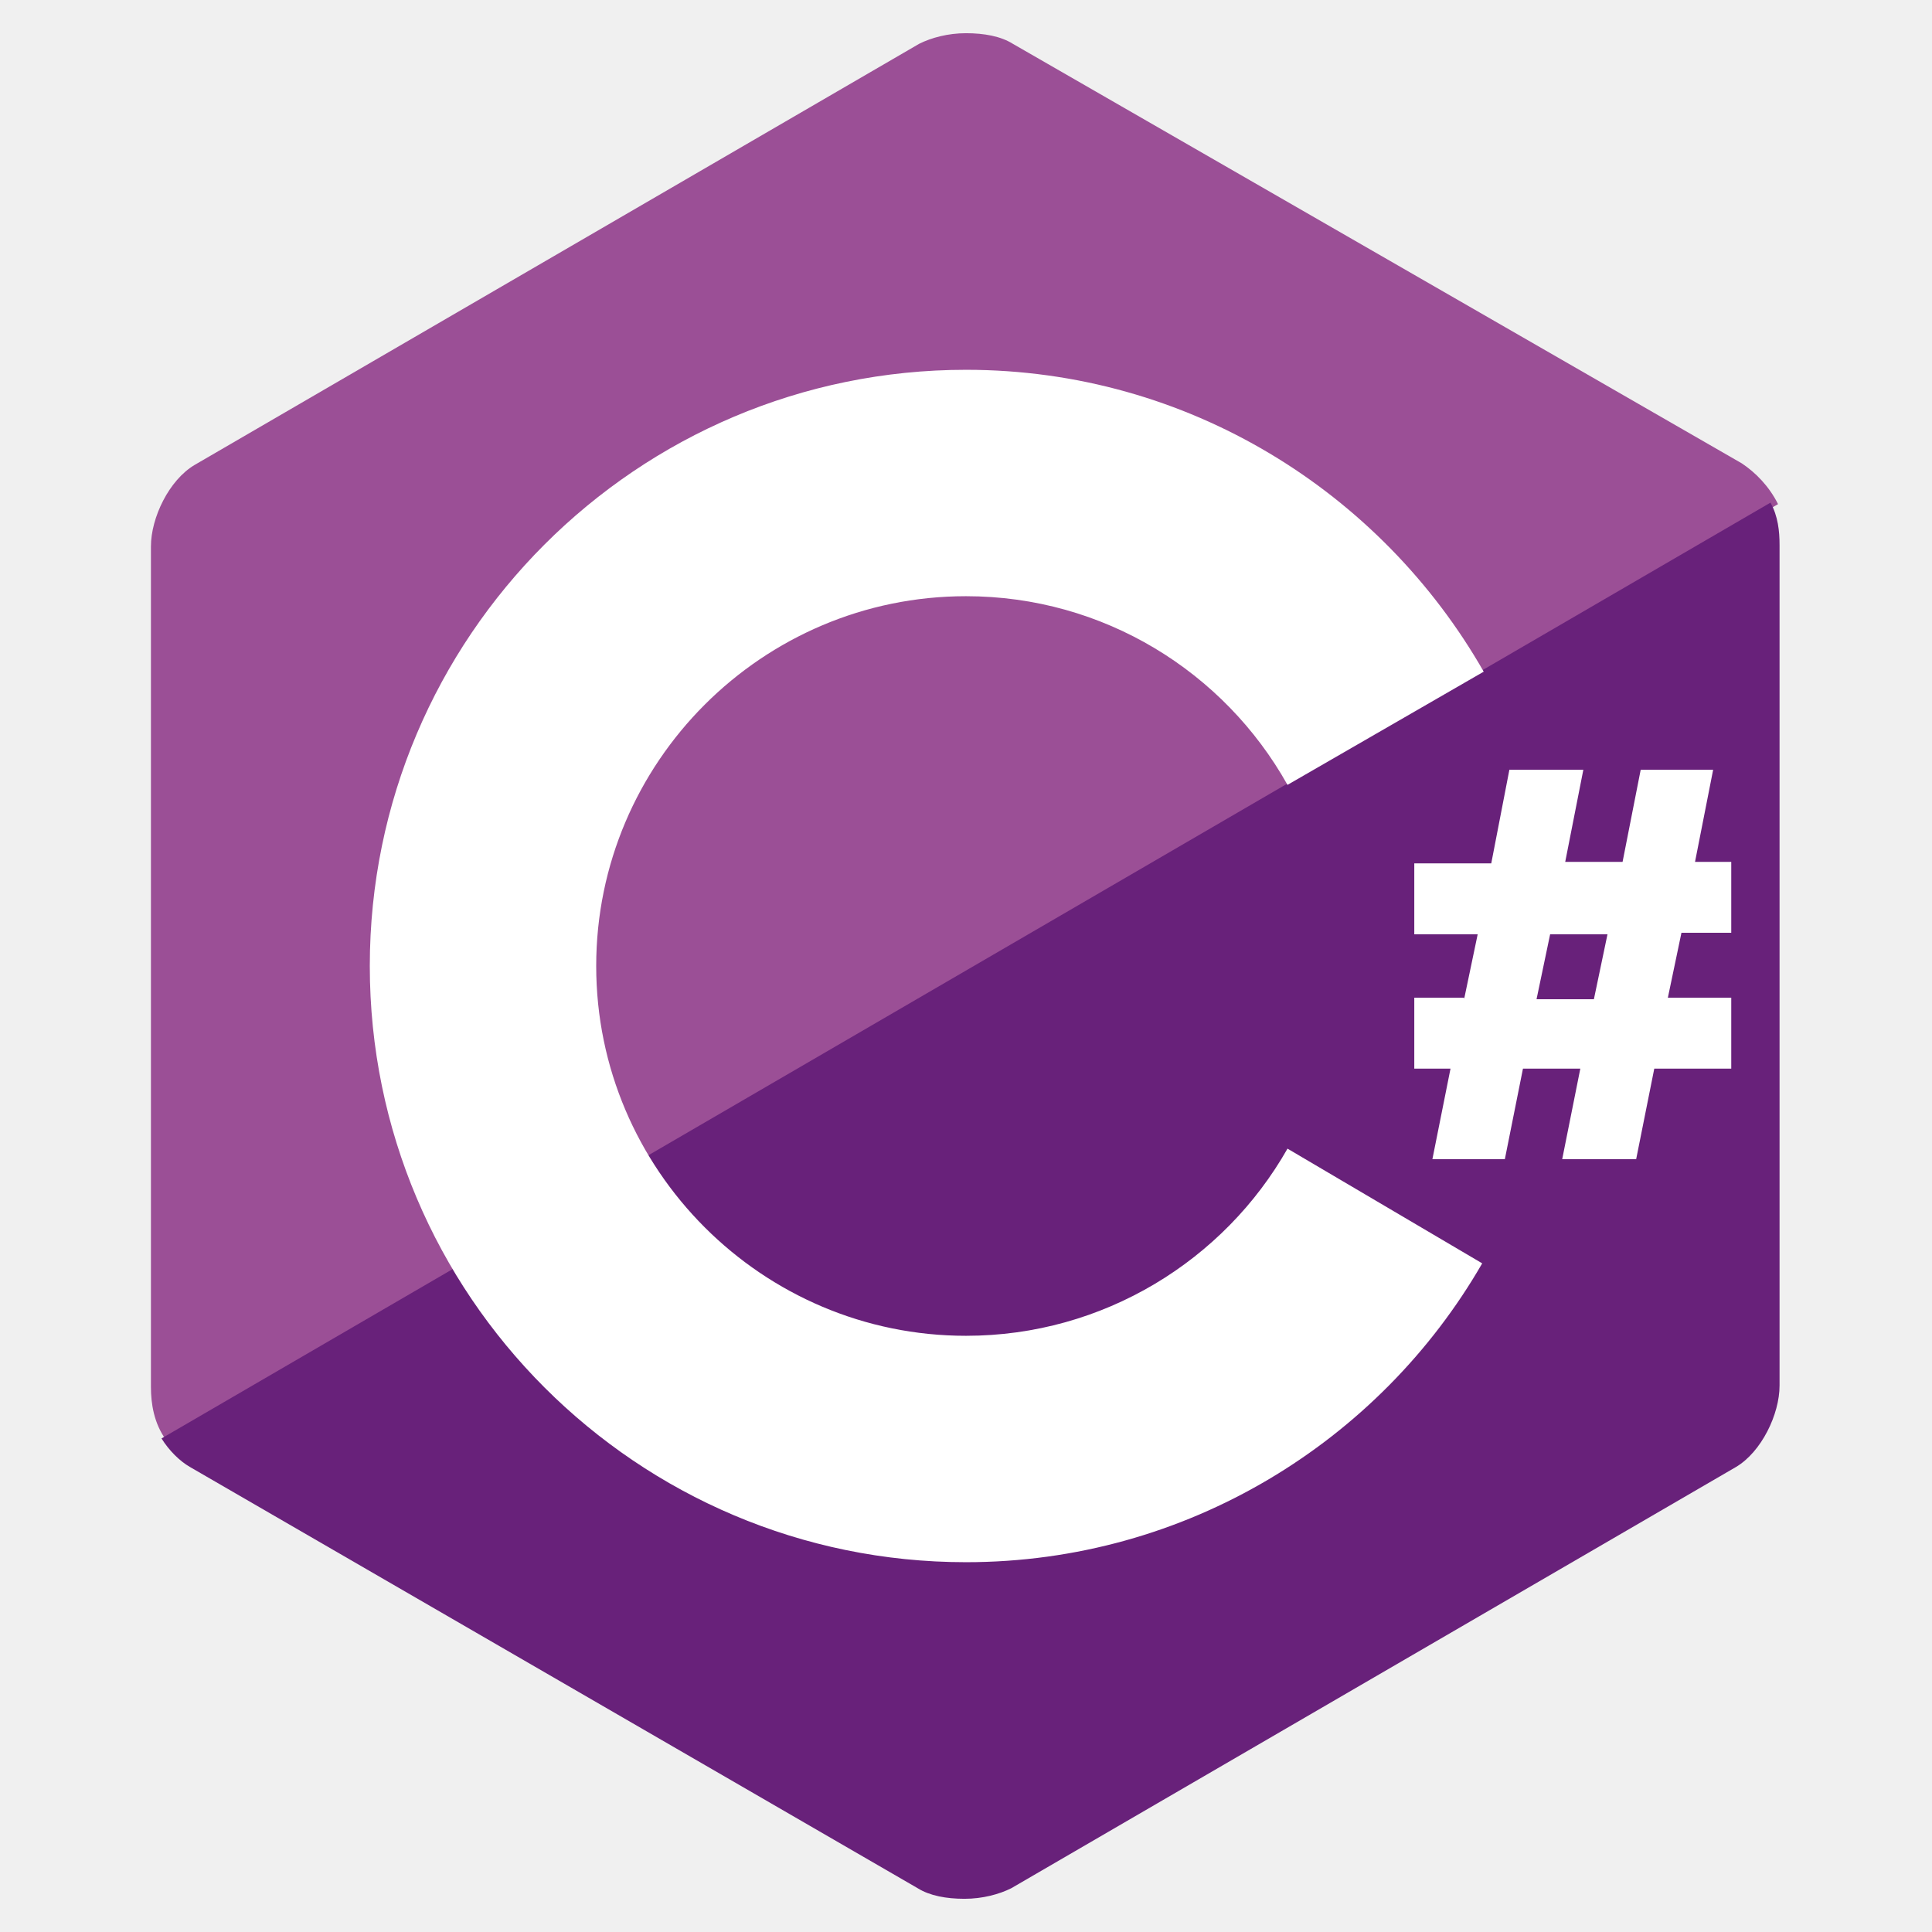
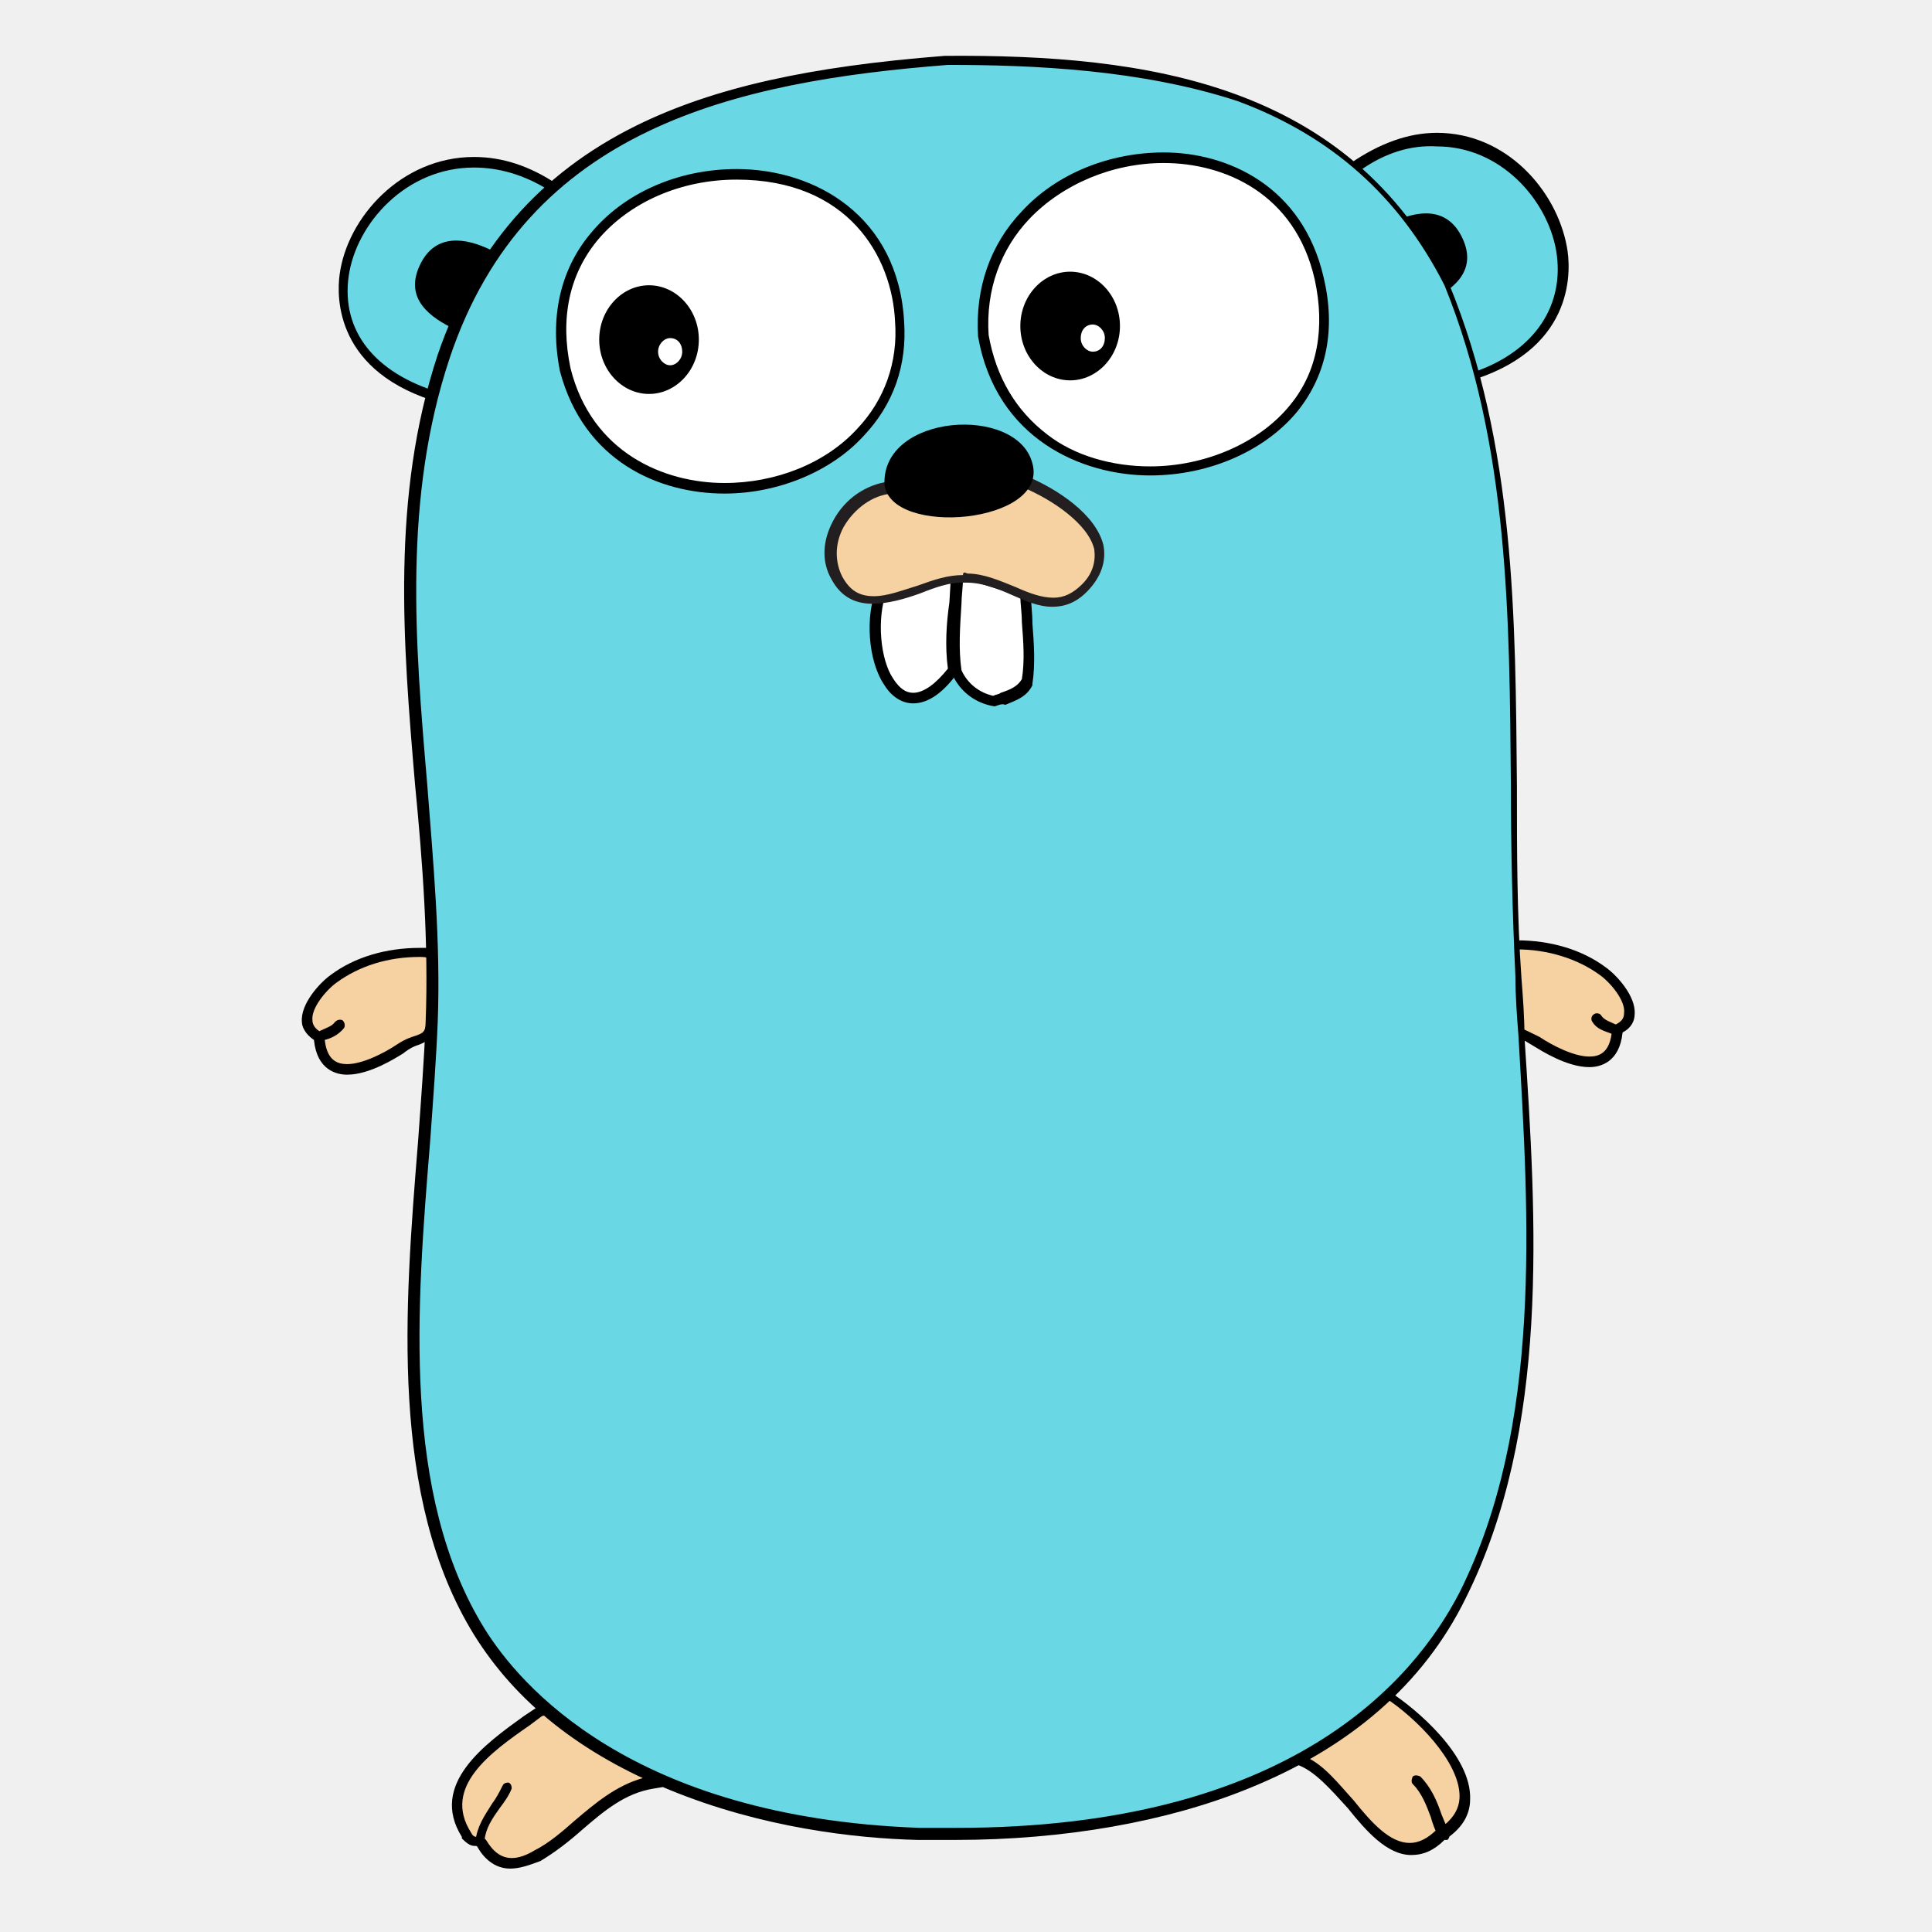
- <svg xmlns="http://www.w3.org/2000/svg" viewBox="0 0 128 128" id="csharp">
-   <path fill="#9B4F96" d="M115.4 30.7l-48.3-27.8c-.8-.5-1.9-.7-3.1-.7-1.2 0-2.3.3-3.1.7l-48 27.9c-1.7 1-2.9 3.5-2.9 5.4v55.7c0 1.1.2 2.4 1 3.5l106.8-62c-.6-1.2-1.5-2.1-2.4-2.7z" />
-   <path fill="#68217A" d="M10.7 95.3c.5.8 1.2 1.5 1.9 1.9l48.2 27.9c.8.5 1.9.7 3.1.7 1.2 0 2.3-.3 3.1-.7l48-27.9c1.7-1 2.9-3.5 2.9-5.4v-55.7c0-.9-.1-1.9-.6-2.8l-106.6 62z" />
-   <path fill="#fff" d="M85.3 76.1c-4.2 7.4-12.2 12.4-21.3 12.4-13.5 0-24.5-11-24.5-24.5s11-24.5 24.5-24.5c9.1 0 17.1 5 21.3 12.5l13-7.5c-6.8-11.9-19.6-20-34.3-20-21.8 0-39.5 17.7-39.5 39.5s17.7 39.5 39.5 39.5c14.6 0 27.4-8 34.2-19.8l-12.9-7.6zM97 66.2l.9-4.3h-4.2v-4.7h5.1l1.2-6.2h4.9l-1.2 6.1h3.8l1.2-6.1h4.8l-1.2 6.1h2.4v4.7h-3.3l-.9 4.3h4.2v4.7h-5.1l-1.2 6h-4.9l1.2-6h-3.8l-1.2 6h-4.8l1.2-6h-2.4v-4.7h3.3zm4.8 0h3.8l.9-4.3h-3.8l-.9 4.3z" />
+ <svg xmlns="http://www.w3.org/2000/svg" xmlns:xlink="http://www.w3.org/1999/xlink" viewBox="0 0 128 128" id="go">
+   <defs>
+     <path id="a" d="M18.8 1h90.5v126h-90.5z" />
+   </defs>
+   <clipPath id="b">
+     <use overflow="visible" xlink:href="#a" />
+   </clipPath>
+   <path fill="#F6D2A2" fill-rule="evenodd" d="M21.1 68.7c.2 3.5 3.7 1.9 5.3.8 1.5-1.1 2-.2 2.1-2.3.1-1.4.2-2.7.2-4.1-2.3-.2-4.8.3-6.7 1.7-.9.7-2.8 3-.9 3.9" clip-path="url(#b)" clip-rule="evenodd" />
+   <path d="M23 71.2c-.7 0-2-.3-2.2-2.3-.6-.4-.8-.9-.8-1.2-.1-1.2 1.2-2.6 1.9-3.1 1.6-1.2 3.7-1.8 5.9-1.8h1.3v.3c.1 1.1 0 2.2-.1 3.2 0 .3 0 .6-.1.9-.1 1.5-.4 1.7-1.1 2-.3.1-.6.2-1.1.6-.5.3-2.2 1.4-3.7 1.4zm4.8-7.8c-2.1 0-4 .6-5.5 1.7-.7.5-1.7 1.7-1.6 2.5 0 .3.2.6.6.8l.2.1v.2c.1 1.6.9 1.8 1.5 1.8 1 0 2.4-.7 3.3-1.3.6-.4 1-.5 1.3-.6.5-.2.6-.2.7-1.4 0-.3 0-.6.1-.9.1-.9.1-1.9.1-2.8-.3-.1-.5-.1-.7-.1z" clip-path="url(#b)" />
+   <path fill="#C6B198" fill-rule="evenodd" d="M21.1 68.7c.5-.2 1.1-.3 1.4-.8" clip-path="url(#b)" clip-rule="evenodd" />
+   <path d="M21.1 69c-.1 0-.3-.1-.3-.2-.1-.2 0-.4.2-.4.1 0 .2-.1.2-.1.4-.2.8-.3 1-.6.1-.1.3-.2.5-.1.1.1.2.3.1.5-.4.5-.9.7-1.3.8l-.2.1h-.2z" clip-path="url(#b)" />
+   <path fill="#6AD7E5" fill-rule="evenodd" d="M29.3 26.4c-13.6-3.8-3.5-21.1 7.4-14l-7.4 14z" clip-path="url(#b)" clip-rule="evenodd" />
+   <path d="M29.5 26.8l-.3-.1c-7-2-6.9-7-6.7-8.5.5-3.8 4.1-7.8 8.9-7.8 1.9 0 3.7.6 5.5 1.8l.3.2-7.7 14.4zm1.9-15.7c-4.5 0-7.8 3.7-8.3 7.2-.5 3.6 1.7 6.4 6 7.7l7.1-13.5c-1.5-.9-3.1-1.4-4.8-1.4z" clip-path="url(#b)" />
+   <path fill="#6AD7E5" fill-rule="evenodd" d="M89.6 11.1c10.7-7.5 20.5 9.5 8 13.8l-8-13.8z" clip-path="url(#b)" clip-rule="evenodd" />
+   <path d="M97.5 25.3l-8.3-14.3.3-.2c1.9-1.3 3.8-2 5.7-2 4.6 0 7.9 3.8 8.6 7.5.3 1.5.6 6.6-6 8.8l-.3.2zm-7.4-14l7.7 13.3c3.9-1.4 5.9-4.4 5.3-8-.6-3.4-3.7-6.9-7.9-6.9-1.7-.1-3.4.4-5.1 1.6z" clip-path="url(#b)" />
+   <path fill="#F6D2A2" fill-rule="evenodd" d="M92 112.3c2.7 1.7 7.7 6.8 3.6 9.3-3.9 3.6-6.1-4-9.6-5 1.5-2 3.4-3.9 6-4.3" clip-path="url(#b)" clip-rule="evenodd" />
+   <path d="M93.5 122.9c-1.6 0-3-1.6-4.2-3.1-1.1-1.2-2.2-2.5-3.4-2.9l-.5-.1.3-.4c1.2-1.7 3.2-3.9 6.2-4.4h.1l.1.1c1.7 1.1 5.4 4.2 5.3 7.1 0 1.1-.6 2-1.7 2.7-.7.7-1.4 1-2.2 1zm-7-6.5c1.2.5 2.2 1.8 3.2 2.9 1.2 1.5 2.4 2.8 3.7 2.8.6 0 1.2-.3 1.8-.9h.1c.9-.6 1.4-1.3 1.4-2.2 0-2.3-2.9-5.2-4.9-6.5-1.8.5-3.6 1.7-5.3 3.9zM95.6 121.9c-.1 0-.2-.1-.3-.2-.2-.4-.4-.9-.5-1.3-.3-.8-.6-1.6-1.2-2.2-.1-.1-.1-.3 0-.5.1-.1.3-.1.5 0 .7.7 1.1 1.6 1.4 2.5l.5 1.2c.1.2 0 .4-.1.5h-.3z" clip-path="url(#b)" />
+   <path fill="#F6D2A2" fill-rule="evenodd" d="M43.2 118.1c-3.2.5-5 3.4-7.7 4.9-2.5 1.5-3.5-.5-3.7-.9-.4-.2-.4.2-1-.4-2.3-3.7 2.4-6.4 4.9-8.2 3.5-.8 5.7 2.2 7.5 4.6" clip-path="url(#b)" clip-rule="evenodd" />
+   <path d="M33.8 123.8c-1.3 0-2-1.1-2.2-1.5h-.1c-.3 0-.5-.1-.9-.5v-.1c-2.2-3.5 1.6-6.2 4.1-8l.9-.6h.2c.4-.1.7-.1 1.1-.1 3 0 4.9 2.6 6.5 4.7l.5.7-.6.1c-1.9.3-3.3 1.5-4.7 2.7-.9.8-1.8 1.5-2.8 2.1-.8.3-1.4.5-2 .5zm-2.2-2.1c.1 0 .2 0 .4.1h.1l.1.1c.2.3.7 1.2 1.7 1.2.5 0 1-.2 1.5-.5 1-.5 1.9-1.3 2.7-2 1.3-1.1 2.7-2.3 4.5-2.8-1.5-2-3.3-4.2-5.8-4.2-.3 0-.6 0-.9.1l-.8.6c-2.6 1.8-5.8 4.1-3.9 7.1.1.2.2.3.4.3zM31.8 122.4c-.2 0-.4-.2-.3-.4.1-1 .6-1.7 1.1-2.5.3-.4.5-.8.7-1.2.1-.2.3-.2.4-.2.2.1.2.3.2.4-.2.5-.5.9-.8 1.3-.5.7-.9 1.3-1 2.1 0 .4-.1.5-.3.5z" clip-path="url(#b)" />
+   <path fill-rule="evenodd" d="M29.9 21.7c-1.8-.9-3.1-2.2-2-4.3 1-1.9 2.9-1.7 4.7-.8l-2.7 5.1zM94.8 19.9c1.8-.9 3.1-2.2 2-4.3-1-1.9-2.9-1.7-4.7-.8l2.7 5.1z" clip-path="url(#b)" clip-rule="evenodd" />
+   <path fill="#F6D2A2" fill-rule="evenodd" d="M107.1 68.2c-.2 3.5-3.7 1.9-5.3.8-1.5-1.1-2-.2-2.1-2.3-.1-1.4-.2-2.7-.2-4.1 2.3-.2 4.8.3 6.7 1.7 1 .8 2.8 3 .9 3.9" clip-path="url(#b)" clip-rule="evenodd" />
+   <path d="M105.3 70.7c-1.5 0-3.2-1.1-3.7-1.4-.5-.3-.8-.5-1.1-.6-.8-.3-1-.5-1.1-2 0-.3 0-.6-.1-.9-.1-1-.2-2.1-.1-3.2v-.3h1.3c2.2 0 4.3.6 5.9 1.8.7.5 2 1.9 1.9 3.1 0 .4-.2.9-.8 1.2-.2 2-1.5 2.3-2.2 2.3zm-5.5-7.7c0 .9 0 1.9.1 2.8 0 .3 0 .6.1.9.1 1.2.2 1.2.7 1.4.3.1.7.3 1.3.6.9.6 2.3 1.3 3.3 1.3.6 0 1.4-.2 1.5-1.8v-.2l.2-.1c.4-.2.6-.4.6-.8.1-.8-.9-2-1.6-2.5-1.5-1.1-3.5-1.7-5.5-1.7-.2.1-.4.1-.7.1z" clip-path="url(#b)" />
+   <path fill="#C6B198" fill-rule="evenodd" d="M107.1 68.2c-.5-.2-1.1-.3-1.4-.8" clip-path="url(#b)" clip-rule="evenodd" />
+   <path d="M107.1 68.6h-.1l-.2-.1c-.5-.2-1-.3-1.3-.8-.1-.1-.1-.4.1-.5.1-.1.4-.1.5.1.2.3.6.4 1 .6.1 0 .2.1.2.1.2.1.3.3.2.4-.1.1-.3.2-.4.2z" clip-path="url(#b)" />
+   <path fill="#6AD7E5" fill-rule="evenodd" d="M62.8 4c13.6 0 26.3 1.9 33 15 6 14.6 3.8 30.4 4.8 45.9.8 13.3 2.5 28.6-3.6 40.9-6.5 12.9-22.7 16.2-36 15.7-10.5-.4-23.1-3.8-29.1-13.4-6.9-11.2-3.7-27.9-3.2-40.4.6-14.8-4-29.7.9-44.1 4.9-15.1 18.5-18.5 33.2-19.6" clip-path="url(#b)" clip-rule="evenodd" />
+   <path d="M63.3 121.9h-2.5c-4.1-.1-10.3-.8-16.4-3.3-5.9-2.4-10.2-5.8-13-10.3-5.6-9.1-4.6-21.6-3.7-32.7.2-2.8.4-5.4.5-7.9.2-5.2-.2-10.6-.7-15.7-.8-9.4-1.6-19.1 1.5-28.5 2.4-7 6.7-12 13.2-15.2 5.1-2.5 11.4-3.9 20.4-4.6 13.4-.1 26.7 1.8 33.4 15.1 4.4 10.7 4.4 22.2 4.5 33.3 0 4.2 0 8.5.3 12.7.1 1.3.2 2.6.2 3.9.8 12.2 1.7 26-3.9 37.2-2.8 5.7-7.7 9.9-14.4 12.6-5.4 2.2-12.2 3.4-19.4 3.4zm-.5-117.6c-14.1 1.1-27.9 4.2-33 19.4-3.1 9.3-2.3 18.9-1.5 28.2.4 5.2.9 10.5.7 15.8-.1 2.5-.3 5.1-.5 7.9-.9 11-1.9 23.4 3.6 32.3 2.3 3.7 9.7 12.5 28.8 13.2h2.5c22.1 0 30.3-9.8 33.3-15.6 5.5-11 4.6-24.8 3.9-36.9-.1-1.3-.2-2.6-.2-3.9-.2-4.2-.3-8.5-.3-12.7-.1-11-.1-22.5-4.4-33.1-3-5.9-7.5-9.9-13.7-12.2-6.4-2.1-13.6-2.4-19.2-2.4z" clip-path="url(#b)" />
+   <path fill="#fff" fill-rule="evenodd" d="M65.2 22.2c2.4 14.2 25.6 10.4 22.3-3.9-3-12.8-23.1-9.2-22.3 3.9" clip-path="url(#b)" clip-rule="evenodd" />
+   <path d="M76.2 31.5c-4.5 0-10.2-2.4-11.4-9.2-.2-3.2.8-6.1 2.9-8.3 2.3-2.5 5.8-3.9 9.4-3.9 4.2 0 9.2 2.2 10.6 8.3.8 3.4.2 6.4-1.7 8.8-2.1 2.6-5.8 4.3-9.8 4.3zm-10.7-9.3c.5 2.8 1.8 5 3.9 6.6 1.8 1.4 4.3 2.1 6.8 2.1 3.7 0 7.3-1.6 9.3-4.1 1.8-2.2 2.3-5.1 1.6-8.3-1.3-5.7-6-7.7-10-7.7-3.4 0-6.7 1.4-8.9 3.7-1.9 2-2.9 4.7-2.7 7.7z" clip-path="url(#b)" />
+   <path fill="#fff" fill-rule="evenodd" d="M37.5 24.5c3.2 12.3 22.9 9.2 22.2-3.2-.9-14.8-25.3-12-22.2 3.2" clip-path="url(#b)" clip-rule="evenodd" />
+   <path d="M48 32.7c-4.3 0-9.3-2.1-10.9-8.1-.7-3.5 0-6.7 2-9.1 2.2-2.7 5.8-4.3 9.7-4.3 5.2 0 10.7 3.1 11.1 10.1.2 2.9-.7 5.5-2.7 7.6-2.1 2.3-5.6 3.8-9.2 3.8zm.8-20.8c-3.7 0-7.1 1.5-9.2 4-1.9 2.3-2.5 5.2-1.8 8.5 1.4 5.6 6.2 7.6 10.2 7.6 3.4 0 6.7-1.3 8.8-3.6 1.8-1.9 2.7-4.4 2.5-7.1-.2-4.3-3.1-9.4-10.5-9.4z" clip-path="url(#b)" />
+   <path fill="#fff" fill-rule="evenodd" d="M68 39.2c0 1.8.4 3.9.1 5.9-.5.9-1.4 1-2.2 1.3-1.1-.2-2-.9-2.5-1.9-.3-2.2.1-4.4.2-6.6l4.4 1.3z" clip-path="url(#b)" clip-rule="evenodd" />
+   <path d="M65.9 46.8c-1.3-.2-2.3-1-2.8-2.1-.2-1.6-.1-3.1 0-4.6.1-.7.1-1.4.1-2.1v-.4l5.1 1.6v.2c0 .6.1 1.2.1 1.9.1 1.3.2 2.7 0 4v.1c-.4.8-1.1 1-1.8 1.3-.2-.1-.4 0-.7.1zm-2.2-2.4c.4.9 1.2 1.5 2.1 1.7.2-.1.4-.1.5-.2.6-.2 1.1-.4 1.4-.9.2-1.2.1-2.5 0-3.8 0-.6-.1-1.2-.1-1.7l-3.8-1.2c0 .6-.1 1.2-.1 1.7-.1 1.6-.2 3 0 4.4z" clip-path="url(#b)" />
+   <path fill-rule="evenodd" d="M46.3 22.5c0 2-1.5 3.6-3.3 3.6-1.8 0-3.3-1.6-3.3-3.6s1.5-3.6 3.3-3.6c1.8 0 3.3 1.6 3.3 3.6" clip-path="url(#b)" clip-rule="evenodd" />
+   <path fill="#fff" fill-rule="evenodd" d="M45.2 23.3c0 .5-.4.9-.8.9s-.8-.4-.8-.9.4-.9.8-.9c.5 0 .8.4.8.9" clip-path="url(#b)" clip-rule="evenodd" />
+   <path fill-rule="evenodd" d="M74.2 21.6c0 2-1.5 3.6-3.3 3.6-1.8 0-3.3-1.6-3.3-3.6s1.5-3.6 3.3-3.6c1.8 0 3.3 1.6 3.3 3.6" clip-path="url(#b)" clip-rule="evenodd" />
+   <path fill="#fff" fill-rule="evenodd" d="M73.2 22.4c0 .5-.3.9-.8.9-.4 0-.8-.4-.8-.9s.3-.9.8-.9c.4 0 .8.4.8.9M58.4 39c-1.5 3.5.8 10.6 4.8 5.4-.3-2.2.1-4.4.2-6.6l-5 1.2z" clip-path="url(#b)" clip-rule="evenodd" />
+   <path d="M60.5 46.6c-.7 0-1.4-.4-1.9-1.2-1.1-1.6-1.3-4.6-.5-6.5l.1-.2 5.5-1.4v.4l-.1 2.2c-.1 1.5-.2 2.9 0 4.4v.1l-.1.1c-1 1.4-2 2.1-3 2.1zm-1.8-7.3c-.6 1.7-.4 4.4.5 5.7.4.6.8.9 1.3.9.7 0 1.5-.6 2.3-1.6-.2-1.5-.1-3 .1-4.4l.1-1.7-4.3 1.1z" clip-path="url(#b)" />
+   <path fill="#F6D2A2" fill-rule="evenodd" d="M58.9 32.2c-2.7.2-4.9 3.5-3.5 6 1.9 3.4 6-.3 8.6 0 3 .1 5.4 3.2 7.8.6 2.7-2.9-1.2-5.7-4.1-7l-8.8.4z" clip-path="url(#b)" clip-rule="evenodd" />
+   <path fill="#231F20" d="M69.7 40.2c-.9 0-1.8-.4-2.7-.8-.9-.4-1.9-.8-3-.8h-.3c-.8 0-1.7.3-2.7.7-1.1.4-2.2.7-3.2.7-1.2 0-2.1-.5-2.7-1.6-.7-1.2-.6-2.6.1-3.9.8-1.5 2.2-2.4 3.7-2.6l8.9-.4h.1c2.2.9 4.7 2.6 5.2 4.6.2 1-.1 2-.9 2.9-.8.9-1.6 1.2-2.5 1.2zm-5.6-2.2c1.1 0 2.2.5 3.2.9.9.4 1.7.7 2.5.7.7 0 1.3-.3 1.9-.9.7-.7.9-1.5.8-2.3-.4-1.7-2.8-3.3-4.7-4.1l-8.7.4c-1.3.1-2.5 1-3.2 2.2-.6 1.1-.6 2.3-.1 3.3.5.9 1.1 1.3 2.1 1.3.9 0 1.9-.4 2.9-.7 1.1-.4 2-.7 3-.7 0-.2.1-.2.3-.1z" clip-path="url(#b)" />
+   <path fill-rule="evenodd" d="M58.6 32.1c-.2-4.7 8.8-5.3 9.8-1.4 1.1 4-9.4 4.9-9.8 1.4" clip-path="url(#b)" clip-rule="evenodd" />
</svg>
